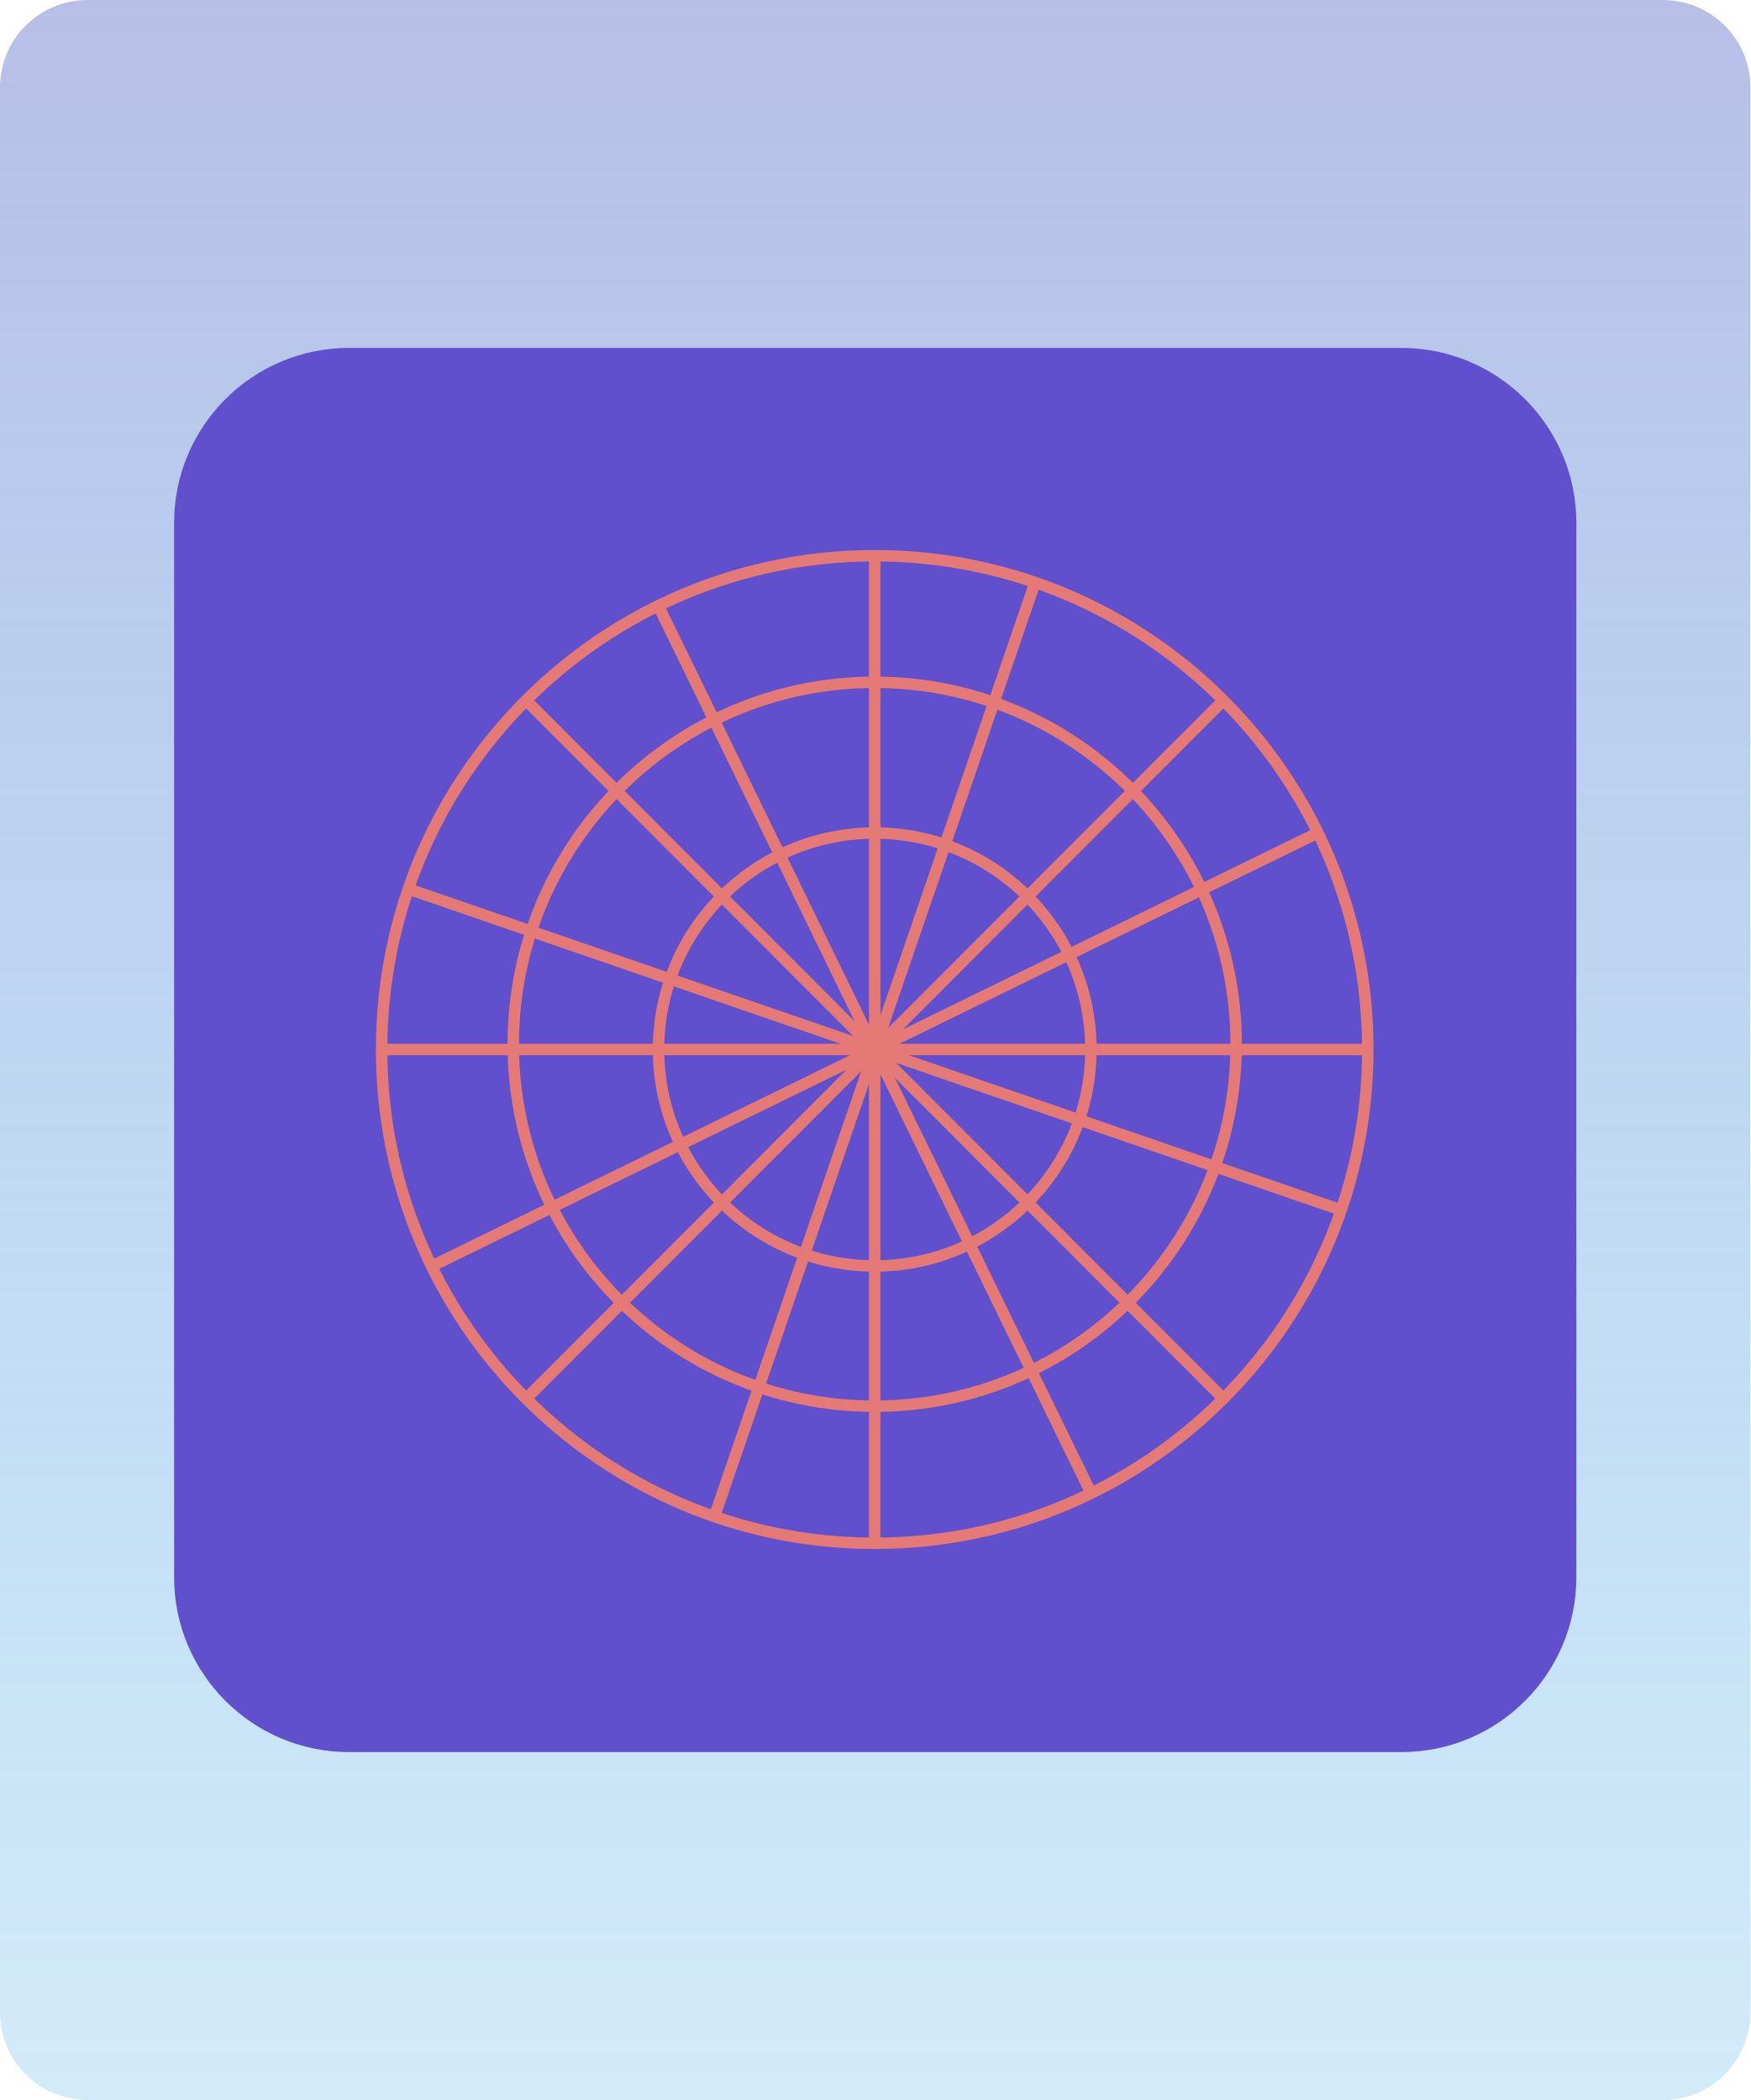
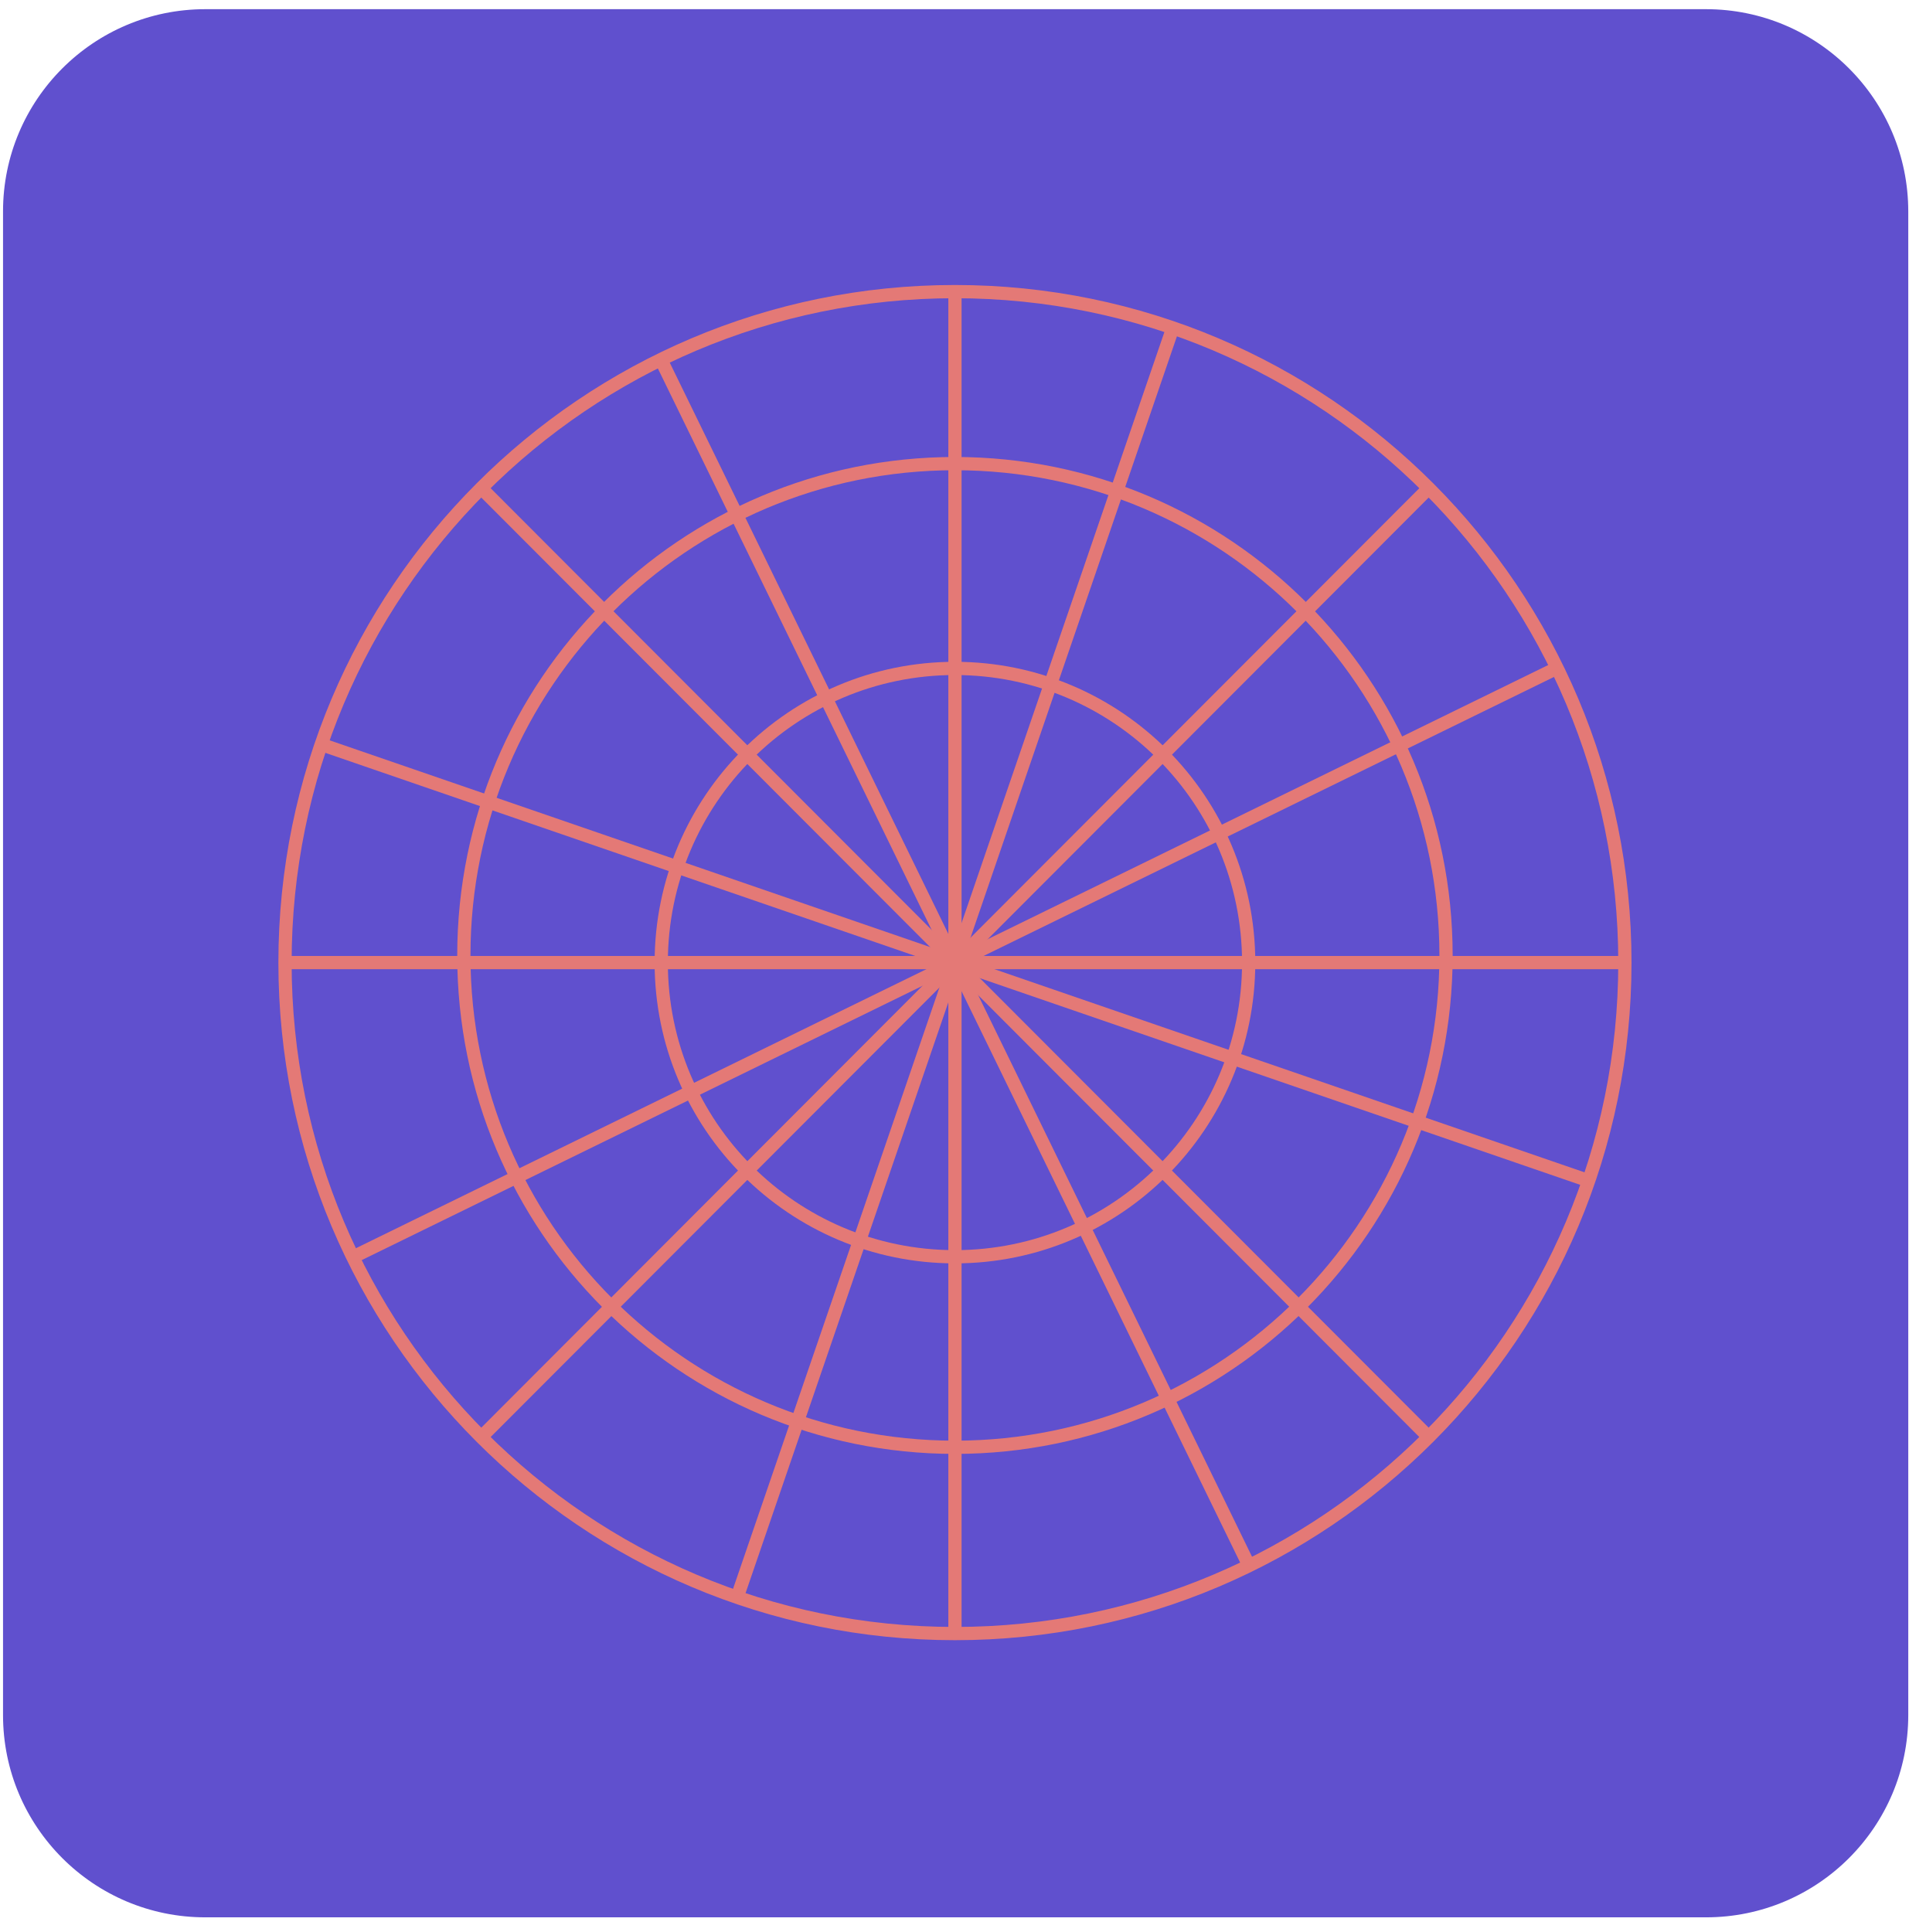
- <svg xmlns="http://www.w3.org/2000/svg" width="100" height="120" viewBox="0 0 100 120" fill="none">
-   <rect width="100" height="120" rx="5" fill="url(#paint0_linear_22_124)" />
-   <rect x="9.946" y="19.88" width="80.109" height="80.24" rx="10" fill="#6050CE" />
-   <path d="M49.971 88.187C65.529 88.187 78.141 75.554 78.141 59.971C78.141 44.388 65.529 31.756 49.971 31.756C34.414 31.756 21.802 44.388 21.802 59.971C21.802 75.554 34.414 88.187 49.971 88.187Z" stroke="#E47976" stroke-width="0.654" stroke-miterlimit="10" />
-   <path d="M49.971 72.341C56.792 72.341 62.321 66.803 62.321 59.971C62.321 53.139 56.792 47.601 49.971 47.601C43.151 47.601 37.622 53.139 37.622 59.971C37.622 66.803 43.151 72.341 49.971 72.341Z" stroke="#E47976" stroke-width="0.654" stroke-miterlimit="10" />
-   <path d="M49.971 80.354C61.375 80.354 70.62 71.094 70.62 59.671C70.62 48.248 61.375 38.988 49.971 38.988C38.567 38.988 29.322 48.248 29.322 59.671C29.322 71.094 38.567 80.354 49.971 80.354Z" stroke="#E47976" stroke-width="0.654" stroke-miterlimit="10" />
-   <path d="M49.971 31.756V88.187" stroke="#E47976" stroke-width="0.654" stroke-miterlimit="10" />
-   <path d="M78.141 59.971H21.802" stroke="#E47976" stroke-width="0.654" stroke-miterlimit="10" />
-   <path d="M69.891 40.02L30.053 79.924" stroke="#E47976" stroke-width="0.654" stroke-miterlimit="10" />
-   <path d="M69.891 79.924L30.053 40.02" stroke="#E47976" stroke-width="0.654" stroke-miterlimit="10" />
-   <path d="M75.284 47.588L24.658 72.354" stroke="#E47976" stroke-width="0.654" stroke-miterlimit="10" />
-   <path d="M62.334 85.325L37.609 34.617" stroke="#E47976" stroke-width="0.654" stroke-miterlimit="10" />
-   <path d="M76.611 69.144L23.332 50.8" stroke="#E47976" stroke-width="0.654" stroke-miterlimit="10" />
-   <path d="M40.815 86.654L59.129 33.288" stroke="#E47976" stroke-width="0.654" stroke-miterlimit="10" />
-   <defs>
-     <linearGradient id="paint0_linear_22_124" x1="50" y1="0" x2="50" y2="120" gradientUnits="userSpaceOnUse">
-       <stop stop-color="#8794D6" stop-opacity="0.6" />
-       <stop offset="1" stop-color="#42ACE8" stop-opacity="0.24" />
-     </linearGradient>
-   </defs>
+ <svg xmlns="http://www.w3.org/2000/svg" width="80" height="81" viewBox="0 0 80 81" fill="none">
+   <rect x="0.127" y="0.385" width="79.87" height="80" rx="8.48" fill="#6050CE" />
+   <path d="M40.033 68.488C55.544 68.488 68.118 55.893 68.118 40.357C68.118 24.82 55.544 12.226 40.033 12.226C24.522 12.226 11.948 24.82 11.948 40.357C11.948 55.893 24.522 68.488 40.033 68.488Z" stroke="#E47976" stroke-width="0.555" stroke-miterlimit="10" />
+   <path d="M40.033 52.69C46.833 52.69 52.346 47.168 52.346 40.357C52.346 33.545 46.833 28.024 40.033 28.024C33.233 28.024 27.72 33.545 27.72 40.357C27.72 47.168 33.233 52.69 40.033 52.69Z" stroke="#E47976" stroke-width="0.555" stroke-miterlimit="10" />
+   <path d="M40.032 60.678C51.403 60.678 60.62 51.446 60.62 40.058C60.62 28.669 51.403 19.437 40.032 19.437C28.663 19.437 19.445 28.669 19.445 40.058C19.445 51.446 28.663 60.678 40.032 60.678Z" stroke="#E47976" stroke-width="0.555" stroke-miterlimit="10" />
+   <path d="M40.033 12.226V68.488" stroke="#E47976" stroke-width="0.555" stroke-miterlimit="10" />
+   <path d="M68.118 40.357H11.948" stroke="#E47976" stroke-width="0.555" stroke-miterlimit="10" />
+   <path d="M59.894 20.466L20.174 60.25" stroke="#E47976" stroke-width="0.555" stroke-miterlimit="10" />
+   <path d="M59.894 60.25L20.174 20.466" stroke="#E47976" stroke-width="0.555" stroke-miterlimit="10" />
+   <path d="M65.27 28.011L14.796 52.702" stroke="#E47976" stroke-width="0.555" stroke-miterlimit="10" />
+   <path d="M52.358 65.635L27.707 15.078" stroke="#E47976" stroke-width="0.555" stroke-miterlimit="10" />
+   <path d="M66.593 49.502L13.473 31.213" stroke="#E47976" stroke-width="0.555" stroke-miterlimit="10" />
+   <path d="M30.904 66.96L49.164 13.754" stroke="#E47976" stroke-width="0.555" stroke-miterlimit="10" />
</svg>
